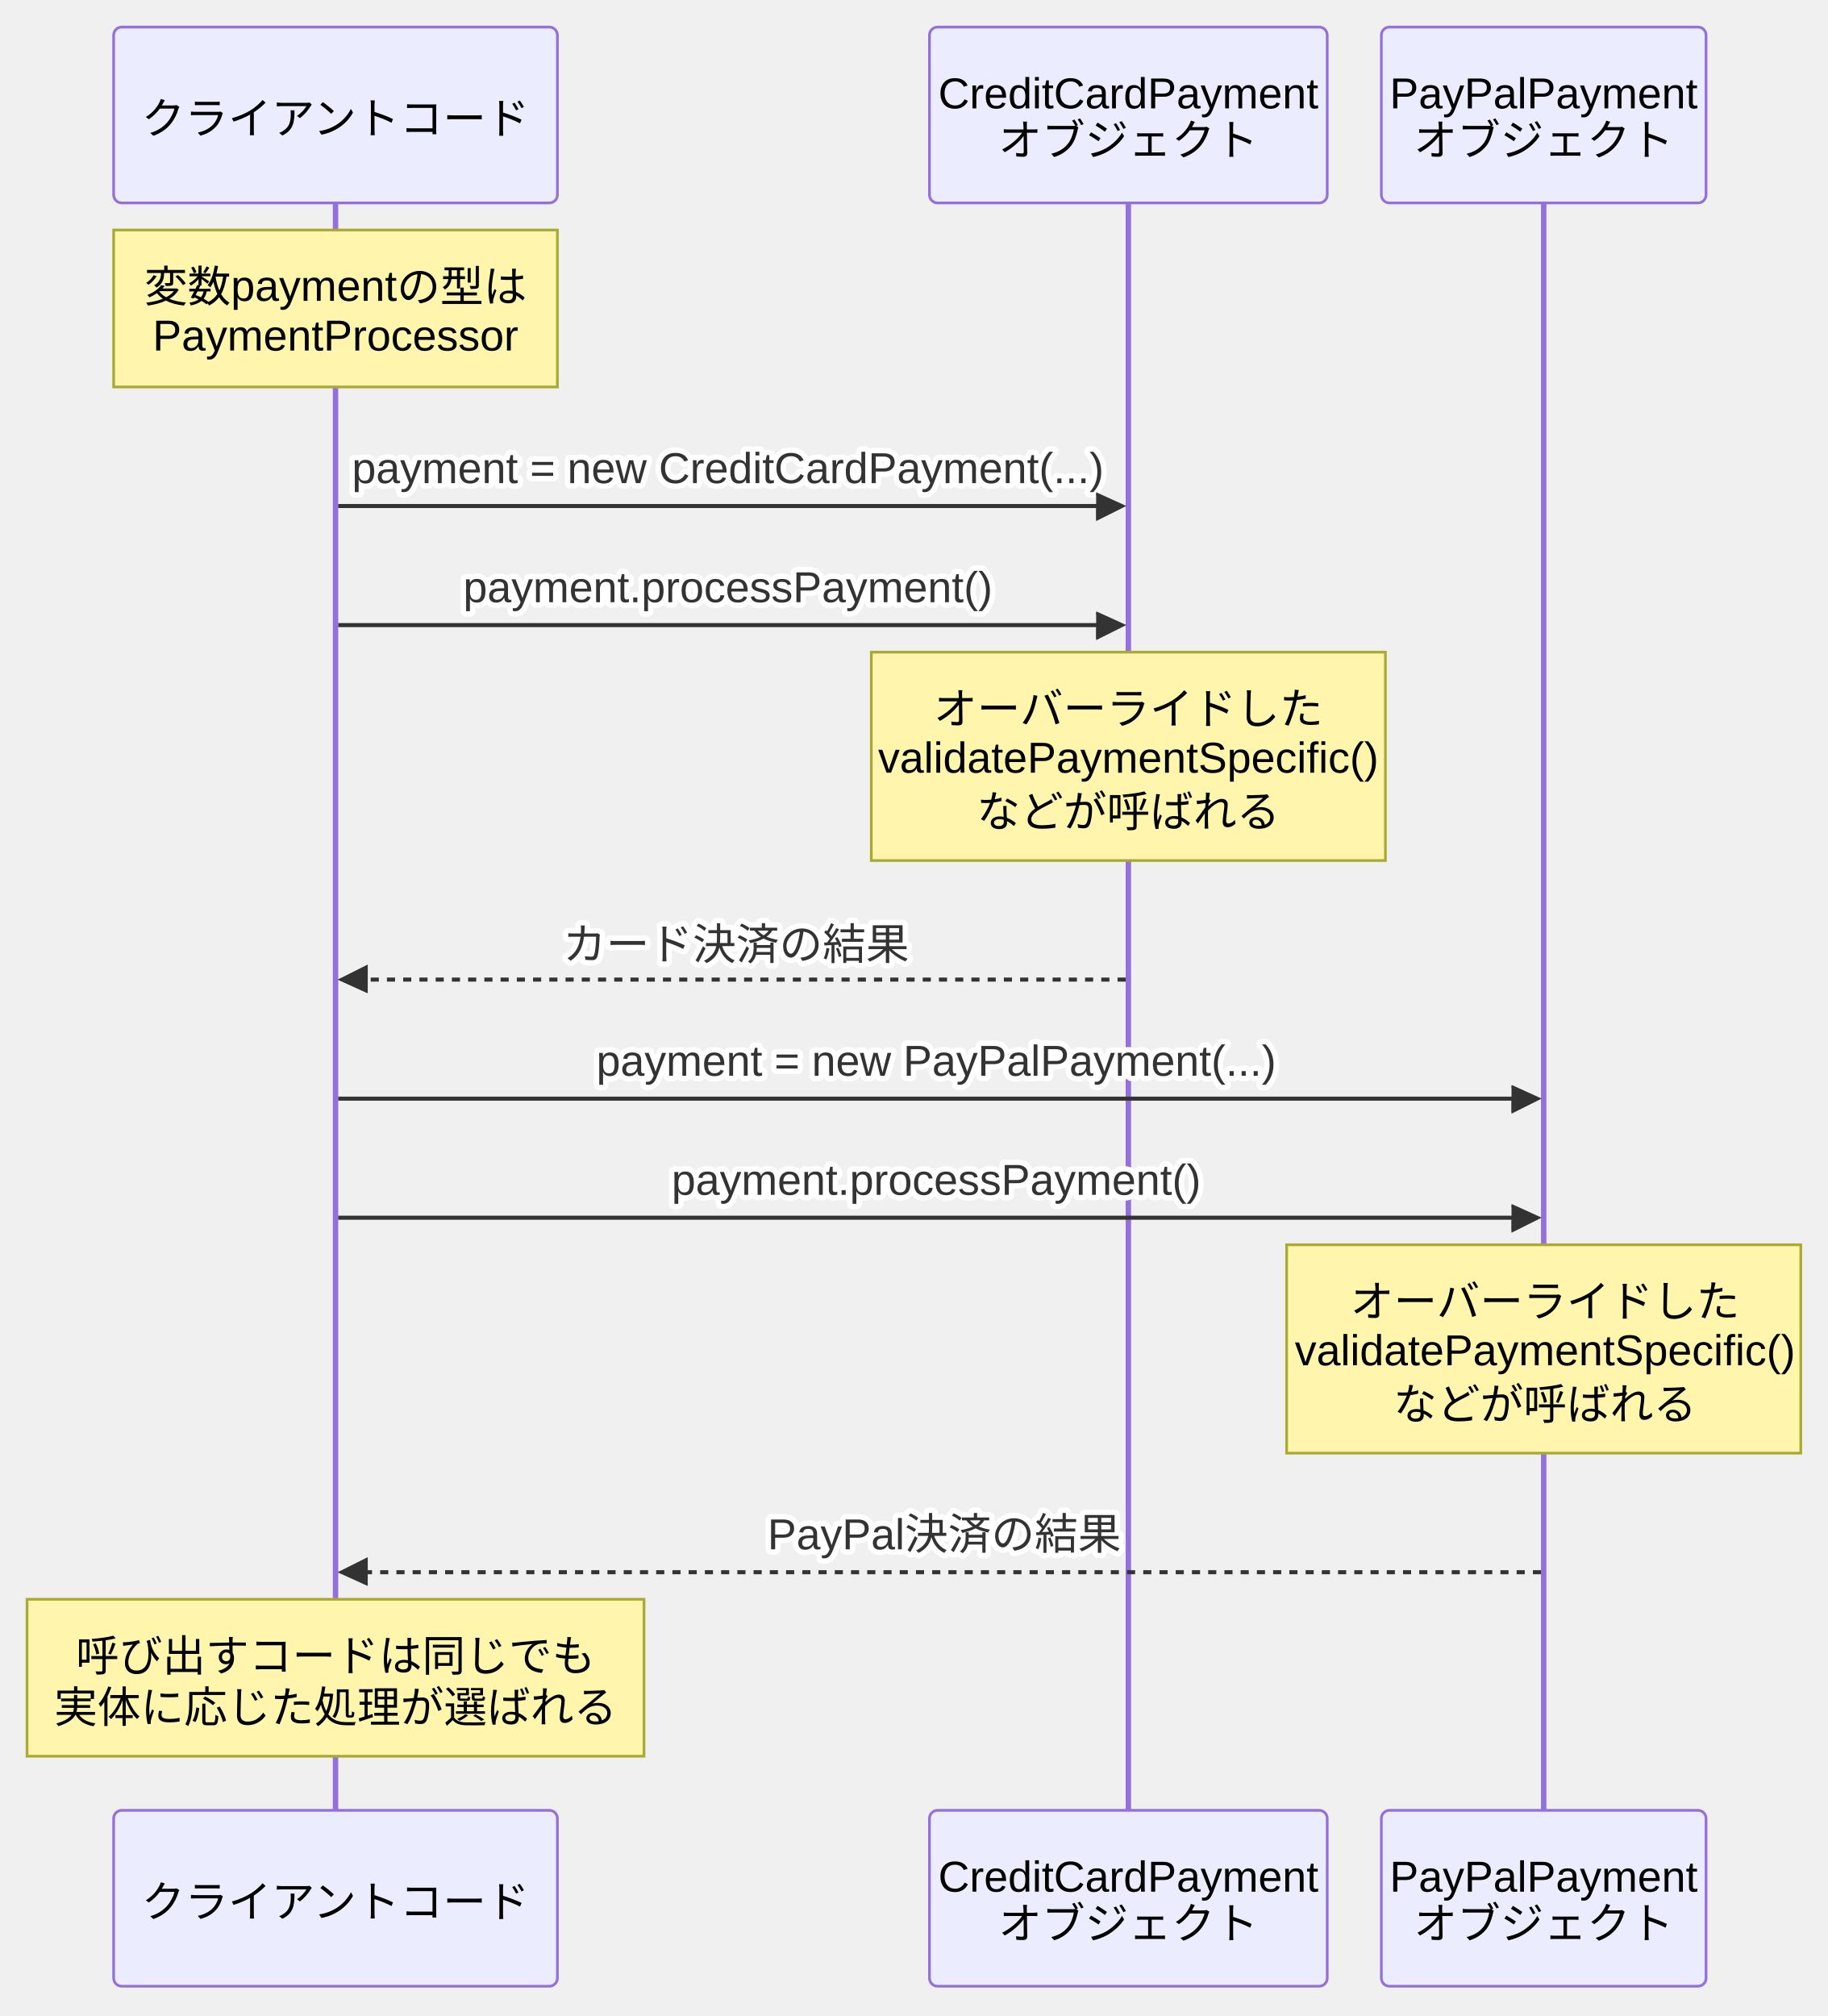
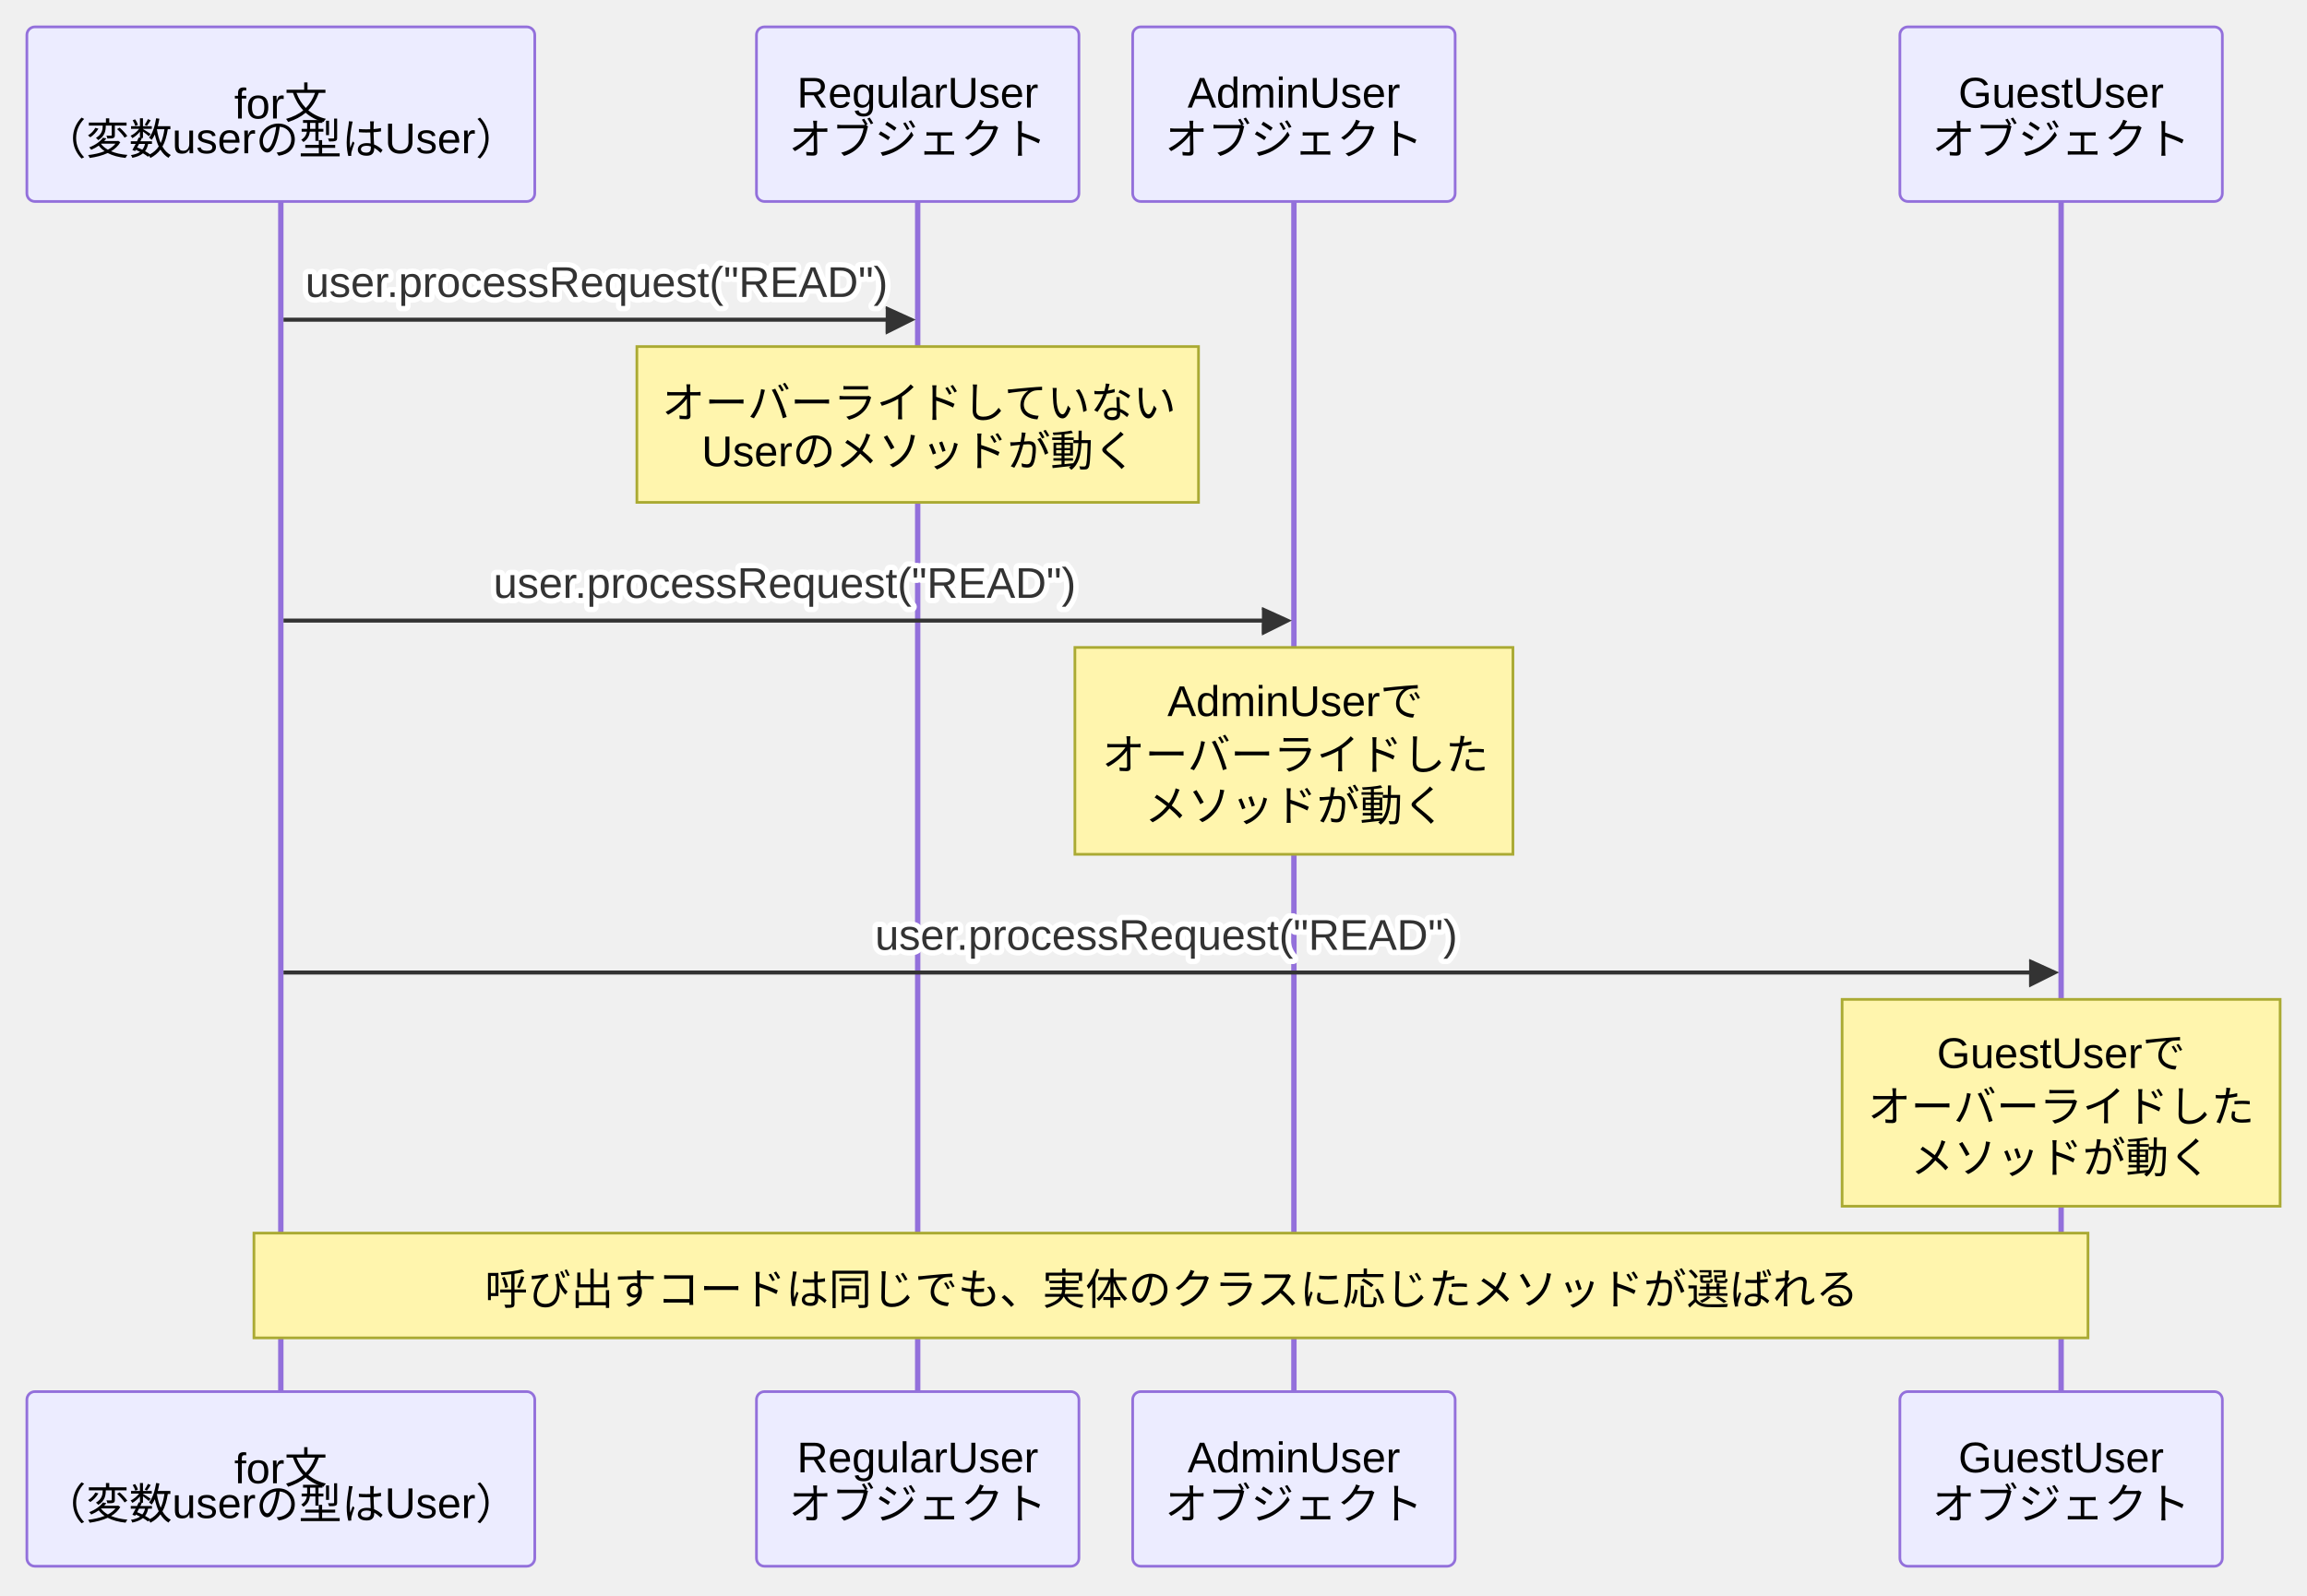
- <svg xmlns="http://www.w3.org/2000/svg" id="my-svg" width="675.5" height="745" viewBox="-42 -10 675.5 745" role="graphics-document document" aria-roledescription="sequence" style="background-color: white;">
+ <svg xmlns="http://www.w3.org/2000/svg" id="my-svg" width="858.5" height="594" viewBox="-10 -10 858.5 594" role="graphics-document document" aria-roledescription="sequence" style="background-color: white;">
  <g>
-     <rect x="468.5" y="659" fill="#eaeaea" stroke="#666" width="120" height="65" name="PY" rx="3" ry="3" class="actor actor-bottom" />
-     <text x="528.5" y="691.5" dominant-baseline="central" alignment-baseline="central" class="actor actor-box" style="text-anchor: middle; font-size: 16px; font-weight: 400;">
-       <tspan x="528.5" dy="-8">PayPalPayment</tspan>
+     <rect x="697" y="508" fill="#eaeaea" stroke="#666" width="120" height="65" name="G" rx="3" ry="3" class="actor actor-bottom" />
+     <text x="757" y="540.5" dominant-baseline="central" alignment-baseline="central" class="actor actor-box" style="text-anchor: middle; font-size: 16px; font-weight: 400;">
+       <tspan x="757" dy="-8">GuestUser</tspan>
    </text>
-     <text x="528.5" y="691.5" dominant-baseline="central" alignment-baseline="central" class="actor actor-box" style="text-anchor: middle; font-size: 16px; font-weight: 400;">
-       <tspan x="528.5" dy="8">オブジェクト</tspan>
+     <text x="757" y="540.5" dominant-baseline="central" alignment-baseline="central" class="actor actor-box" style="text-anchor: middle; font-size: 16px; font-weight: 400;">
+       <tspan x="757" dy="8">オブジェクト</tspan>
    </text>
  </g>
  <g>
-     <rect x="301.5" y="659" fill="#eaeaea" stroke="#666" width="147" height="65" name="CC" rx="3" ry="3" class="actor actor-bottom" />
-     <text x="375" y="691.5" dominant-baseline="central" alignment-baseline="central" class="actor actor-box" style="text-anchor: middle; font-size: 16px; font-weight: 400;">
-       <tspan x="375" dy="-8">CreditCardPayment</tspan>
+     <rect x="411.5" y="508" fill="#eaeaea" stroke="#666" width="120" height="65" name="A" rx="3" ry="3" class="actor actor-bottom" />
+     <text x="471.5" y="540.5" dominant-baseline="central" alignment-baseline="central" class="actor actor-box" style="text-anchor: middle; font-size: 16px; font-weight: 400;">
+       <tspan x="471.5" dy="-8">AdminUser</tspan>
    </text>
-     <text x="375" y="691.5" dominant-baseline="central" alignment-baseline="central" class="actor actor-box" style="text-anchor: middle; font-size: 16px; font-weight: 400;">
-       <tspan x="375" dy="8">オブジェクト</tspan>
+     <text x="471.5" y="540.5" dominant-baseline="central" alignment-baseline="central" class="actor actor-box" style="text-anchor: middle; font-size: 16px; font-weight: 400;">
+       <tspan x="471.5" dy="8">オブジェクト</tspan>
    </text>
  </g>
  <g>
-     <rect x="0" y="659" fill="#eaeaea" stroke="#666" width="164" height="65" name="Client" rx="3" ry="3" class="actor actor-bottom" />
-     <text x="82" y="691.5" dominant-baseline="central" alignment-baseline="central" class="actor actor-box" style="text-anchor: middle; font-size: 16px; font-weight: 400;">
-       <tspan x="82" dy="0">クライアントコード</tspan>
+     <rect x="271.5" y="508" fill="#eaeaea" stroke="#666" width="120" height="65" name="R" rx="3" ry="3" class="actor actor-bottom" />
+     <text x="331.5" y="540.5" dominant-baseline="central" alignment-baseline="central" class="actor actor-box" style="text-anchor: middle; font-size: 16px; font-weight: 400;">
+       <tspan x="331.5" dy="-8">RegularUser</tspan>
+     </text>
+     <text x="331.5" y="540.5" dominant-baseline="central" alignment-baseline="central" class="actor actor-box" style="text-anchor: middle; font-size: 16px; font-weight: 400;">
+       <tspan x="331.5" dy="8">オブジェクト</tspan>
    </text>
  </g>
  <g>
-     <line id="actor2" x1="528.5" y1="65" x2="528.5" y2="659" class="actor-line 200" stroke-width="0.5px" stroke="#999" name="PY" data-et="life-line" data-id="PY" />
-     <g id="root-2" data-et="participant" data-type="participant" data-id="PY">
-       <rect x="468.5" y="0" fill="#eaeaea" stroke="#666" width="120" height="65" name="PY" rx="3" ry="3" class="actor actor-top" />
-       <text x="528.5" y="32.5" dominant-baseline="central" alignment-baseline="central" class="actor actor-box" style="text-anchor: middle; font-size: 16px; font-weight: 400;">
-         <tspan x="528.5" dy="-8">PayPalPayment</tspan>
+     <rect x="0" y="508" fill="#eaeaea" stroke="#666" width="189" height="65" name="F" rx="3" ry="3" class="actor actor-bottom" />
+     <text x="94.5" y="540.5" dominant-baseline="central" alignment-baseline="central" class="actor actor-box" style="text-anchor: middle; font-size: 16px; font-weight: 400;">
+       <tspan x="94.5" dy="-8">for文</tspan>
+     </text>
+     <text x="94.5" y="540.5" dominant-baseline="central" alignment-baseline="central" class="actor actor-box" style="text-anchor: middle; font-size: 16px; font-weight: 400;">
+       <tspan x="94.5" dy="8">（変数userの型はUser）</tspan>
+     </text>
+   </g>
+   <g>
+     <line id="actor3" x1="757" y1="65" x2="757" y2="508" class="actor-line 200" stroke-width="0.5px" stroke="#999" name="G" data-et="life-line" data-id="G" />
+     <g id="root-3" data-et="participant" data-type="participant" data-id="G">
+       <rect x="697" y="0" fill="#eaeaea" stroke="#666" width="120" height="65" name="G" rx="3" ry="3" class="actor actor-top" />
+       <text x="757" y="32.5" dominant-baseline="central" alignment-baseline="central" class="actor actor-box" style="text-anchor: middle; font-size: 16px; font-weight: 400;">
+         <tspan x="757" dy="-8">GuestUser</tspan>
      </text>
-       <text x="528.5" y="32.5" dominant-baseline="central" alignment-baseline="central" class="actor actor-box" style="text-anchor: middle; font-size: 16px; font-weight: 400;">
-         <tspan x="528.5" dy="8">オブジェクト</tspan>
+       <text x="757" y="32.5" dominant-baseline="central" alignment-baseline="central" class="actor actor-box" style="text-anchor: middle; font-size: 16px; font-weight: 400;">
+         <tspan x="757" dy="8">オブジェクト</tspan>
      </text>
    </g>
  </g>
  <g>
-     <line id="actor1" x1="375" y1="65" x2="375" y2="659" class="actor-line 200" stroke-width="0.5px" stroke="#999" name="CC" data-et="life-line" data-id="CC" />
-     <g id="root-1" data-et="participant" data-type="participant" data-id="CC">
-       <rect x="301.5" y="0" fill="#eaeaea" stroke="#666" width="147" height="65" name="CC" rx="3" ry="3" class="actor actor-top" />
-       <text x="375" y="32.5" dominant-baseline="central" alignment-baseline="central" class="actor actor-box" style="text-anchor: middle; font-size: 16px; font-weight: 400;">
-         <tspan x="375" dy="-8">CreditCardPayment</tspan>
+     <line id="actor2" x1="471.5" y1="65" x2="471.5" y2="508" class="actor-line 200" stroke-width="0.5px" stroke="#999" name="A" data-et="life-line" data-id="A" />
+     <g id="root-2" data-et="participant" data-type="participant" data-id="A">
+       <rect x="411.5" y="0" fill="#eaeaea" stroke="#666" width="120" height="65" name="A" rx="3" ry="3" class="actor actor-top" />
+       <text x="471.5" y="32.5" dominant-baseline="central" alignment-baseline="central" class="actor actor-box" style="text-anchor: middle; font-size: 16px; font-weight: 400;">
+         <tspan x="471.5" dy="-8">AdminUser</tspan>
      </text>
-       <text x="375" y="32.5" dominant-baseline="central" alignment-baseline="central" class="actor actor-box" style="text-anchor: middle; font-size: 16px; font-weight: 400;">
-         <tspan x="375" dy="8">オブジェクト</tspan>
+       <text x="471.5" y="32.5" dominant-baseline="central" alignment-baseline="central" class="actor actor-box" style="text-anchor: middle; font-size: 16px; font-weight: 400;">
+         <tspan x="471.5" dy="8">オブジェクト</tspan>
      </text>
    </g>
  </g>
  <g>
-     <line id="actor0" x1="82" y1="65" x2="82" y2="659" class="actor-line 200" stroke-width="0.5px" stroke="#999" name="Client" data-et="life-line" data-id="Client" />
-     <g id="root-0" data-et="participant" data-type="participant" data-id="Client">
-       <rect x="0" y="0" fill="#eaeaea" stroke="#666" width="164" height="65" name="Client" rx="3" ry="3" class="actor actor-top" />
-       <text x="82" y="32.5" dominant-baseline="central" alignment-baseline="central" class="actor actor-box" style="text-anchor: middle; font-size: 16px; font-weight: 400;">
-         <tspan x="82" dy="0">クライアントコード</tspan>
+     <line id="actor1" x1="331.5" y1="65" x2="331.5" y2="508" class="actor-line 200" stroke-width="0.5px" stroke="#999" name="R" data-et="life-line" data-id="R" />
+     <g id="root-1" data-et="participant" data-type="participant" data-id="R">
+       <rect x="271.5" y="0" fill="#eaeaea" stroke="#666" width="120" height="65" name="R" rx="3" ry="3" class="actor actor-top" />
+       <text x="331.5" y="32.5" dominant-baseline="central" alignment-baseline="central" class="actor actor-box" style="text-anchor: middle; font-size: 16px; font-weight: 400;">
+         <tspan x="331.5" dy="-8">RegularUser</tspan>
+       </text>
+       <text x="331.5" y="32.5" dominant-baseline="central" alignment-baseline="central" class="actor actor-box" style="text-anchor: middle; font-size: 16px; font-weight: 400;">
+         <tspan x="331.5" dy="8">オブジェクト</tspan>
+       </text>
+     </g>
+   </g>
+   <g>
+     <line id="actor0" x1="94.5" y1="65" x2="94.5" y2="508" class="actor-line 200" stroke-width="0.5px" stroke="#999" name="F" data-et="life-line" data-id="F" />
+     <g id="root-0" data-et="participant" data-type="participant" data-id="F">
+       <rect x="0" y="0" fill="#eaeaea" stroke="#666" width="189" height="65" name="F" rx="3" ry="3" class="actor actor-top" />
+       <text x="94.5" y="32.5" dominant-baseline="central" alignment-baseline="central" class="actor actor-box" style="text-anchor: middle; font-size: 16px; font-weight: 400;">
+         <tspan x="94.5" dy="-8">for文</tspan>
+       </text>
+       <text x="94.5" y="32.5" dominant-baseline="central" alignment-baseline="central" class="actor actor-box" style="text-anchor: middle; font-size: 16px; font-weight: 400;">
+         <tspan x="94.5" dy="8">（変数userの型はUser）</tspan>
      </text>
    </g>
  </g>
  <style>#my-svg{font-family:"trebuchet ms",verdana,arial,sans-serif;font-size:16px;fill:#333;}@keyframes edge-animation-frame{from{stroke-dashoffset:0;}}@keyframes dash{to{stroke-dashoffset:0;}}#my-svg .edge-animation-slow{stroke-dasharray:9,5!important;stroke-dashoffset:900;animation:dash 50s linear infinite;stroke-linecap:round;}#my-svg .edge-animation-fast{stroke-dasharray:9,5!important;stroke-dashoffset:900;animation:dash 20s linear infinite;stroke-linecap:round;}#my-svg .error-icon{fill:#552222;}#my-svg .error-text{fill:#552222;stroke:#552222;}#my-svg .edge-thickness-normal{stroke-width:1px;}#my-svg .edge-thickness-thick{stroke-width:3.5px;}#my-svg .edge-pattern-solid{stroke-dasharray:0;}#my-svg .edge-thickness-invisible{stroke-width:0;fill:none;}#my-svg .edge-pattern-dashed{stroke-dasharray:3;}#my-svg .edge-pattern-dotted{stroke-dasharray:2;}#my-svg .marker{fill:#333333;stroke:#333333;}#my-svg .marker.cross{stroke:#333333;}#my-svg svg{font-family:"trebuchet ms",verdana,arial,sans-serif;font-size:16px;}#my-svg p{margin:0;}#my-svg .actor{stroke:#9370DB;fill:#ECECFF;stroke-width:1;}#my-svg rect.actor.outer-path[data-look="neo"]{filter:drop-shadow(1px 2px 2px rgba(185, 185, 185, 1));}#my-svg rect.note[data-look="neo"]{stroke:#aaaa33;fill:#fff5ad;filter:drop-shadow(1px 2px 2px rgba(185, 185, 185, 1));}#my-svg text.actor&gt;tspan{fill:black;stroke:none;}#my-svg .actor-line{stroke:#9370DB;}#my-svg .innerArc{stroke-width:1.5;stroke-dasharray:none;}#my-svg .messageLine0{stroke-width:1.5;stroke-dasharray:none;stroke:#333;}#my-svg .messageLine1{stroke-width:1.5;stroke-dasharray:2,2;stroke:#333;}#my-svg [id$="-arrowhead"] path{fill:#333;stroke:#333;}#my-svg .sequenceNumber{fill:white;}#my-svg [id$="-sequencenumber"]{fill:#333;}#my-svg [id$="-crosshead"] path{fill:#333;stroke:#333;}#my-svg .messageText{fill:#333;stroke:none;}#my-svg .labelBox{stroke:#9370DB;fill:#ECECFF;filter:none;}#my-svg .labelText,#my-svg .labelText&gt;tspan{fill:black;stroke:none;}#my-svg .loopText,#my-svg .loopText&gt;tspan{fill:black;stroke:none;}#my-svg .sectionTitle,#my-svg .sectionTitle&gt;tspan{fill:black;stroke:none;}#my-svg .loopLine{stroke-width:2px;stroke-dasharray:2,2;stroke:#9370DB;fill:#9370DB;}#my-svg .note{stroke:#aaaa33;fill:#fff5ad;}#my-svg .noteText,#my-svg .noteText&gt;tspan{fill:black;stroke:none;font-weight:normal;}#my-svg .activation0{fill:#f4f4f4;stroke:#666;}#my-svg .activation1{fill:#f4f4f4;stroke:#666;}#my-svg .activation2{fill:#f4f4f4;stroke:#666;}#my-svg .actorPopupMenu{position:absolute;}#my-svg .actorPopupMenuPanel{position:absolute;fill:#ECECFF;box-shadow:0px 8px 16px 0px rgba(0,0,0,0.2);filter:drop-shadow(3px 5px 2px rgb(0 0 0 / 0.4));}#my-svg .actor-man circle,#my-svg line{fill:#ECECFF;stroke-width:2px;}#my-svg g rect.rect{filter:drop-shadow(1px 2px 2px rgba(185, 185, 185, 1));stroke:#9370DB;}#my-svg .node .neo-node{stroke:#9370DB;}#my-svg [data-look="neo"].node rect,#my-svg [data-look="neo"].cluster rect,#my-svg [data-look="neo"].node polygon{stroke:#9370DB;filter:drop-shadow(1px 2px 2px rgba(185, 185, 185, 1));}#my-svg [data-look="neo"].swimlane.cluster rect{filter:none;}#my-svg [data-look="neo"].node path{stroke:#9370DB;stroke-width:1px;}#my-svg [data-look="neo"].node .outer-path{filter:drop-shadow(1px 2px 2px rgba(185, 185, 185, 1));}#my-svg [data-look="neo"].node .neo-line path{stroke:#9370DB;filter:none;}#my-svg [data-look="neo"].node circle{stroke:#9370DB;filter:drop-shadow(1px 2px 2px rgba(185, 185, 185, 1));}#my-svg [data-look="neo"].node circle .state-start{fill:#000000;}#my-svg [data-look="neo"].icon-shape .icon{fill:#9370DB;filter:drop-shadow(1px 2px 2px rgba(185, 185, 185, 1));}#my-svg [data-look="neo"].icon-shape .icon-neo path{stroke:#9370DB;filter:drop-shadow(1px 2px 2px rgba(185, 185, 185, 1));}#my-svg .messageText,#my-svg .loopText,#my-svg .labelText,#my-svg .edgeLabel text,#my-svg .relationshipLabel,#my-svg .tick text{paint-order:stroke;stroke:rgb(255, 255, 255);stroke-width:4px;stroke-linejoin:round;}#my-svg :root{--mermaid-font-family:"trebuchet ms",verdana,arial,sans-serif;}</style>
  <g />
  <defs>
    <symbol id="my-svg-computer" width="24" height="24">
      <path transform="scale(.5)" d="M2 2v13h20v-13h-20zm18 11h-16v-9h16v9zm-10.228 6l.466-1h3.524l.467 1h-4.457zm14.228 3h-24l2-6h2.104l-1.33 4h18.45l-1.297-4h2.073l2 6zm-5-10h-14v-7h14v7z" />
    </symbol>
  </defs>
  <defs>
    <symbol id="my-svg-database" fill-rule="evenodd" clip-rule="evenodd">
      <path transform="scale(.5)" d="M12.258.001l.256.004.255.005.253.008.251.01.249.012.247.015.246.016.242.019.241.02.239.023.236.024.233.027.231.028.229.031.225.032.223.034.22.036.217.038.214.04.211.041.208.043.205.045.201.046.198.048.194.05.191.051.187.053.183.054.18.056.175.057.172.059.168.06.163.061.16.063.155.064.15.066.074.033.073.033.071.034.07.034.069.035.068.035.067.035.066.035.064.036.064.036.062.036.06.036.06.037.058.037.058.037.055.038.055.038.053.038.052.038.051.039.05.039.048.039.047.039.045.04.044.04.043.04.041.04.04.041.039.041.037.041.036.041.034.041.033.042.032.042.03.042.029.042.027.042.026.043.024.043.023.043.021.043.02.043.018.044.017.043.015.044.013.044.012.044.011.045.009.044.007.045.006.045.004.045.002.045.001.045v17l-.001.045-.002.045-.004.045-.006.045-.007.045-.009.044-.011.045-.012.044-.013.044-.015.044-.017.043-.018.044-.02.043-.021.043-.023.043-.024.043-.026.043-.027.042-.029.042-.03.042-.032.042-.033.042-.034.041-.036.041-.037.041-.039.041-.04.041-.041.04-.043.04-.044.04-.045.04-.047.039-.048.039-.05.039-.051.039-.052.038-.053.038-.055.038-.055.038-.058.037-.058.037-.06.037-.06.036-.062.036-.064.036-.064.036-.066.035-.067.035-.068.035-.069.035-.07.034-.071.034-.073.033-.074.033-.15.066-.155.064-.16.063-.163.061-.168.06-.172.059-.175.057-.18.056-.183.054-.187.053-.191.051-.194.05-.198.048-.201.046-.205.045-.208.043-.211.041-.214.04-.217.038-.22.036-.223.034-.225.032-.229.031-.231.028-.233.027-.236.024-.239.023-.241.02-.242.019-.246.016-.247.015-.249.012-.251.01-.253.008-.255.005-.256.004-.258.001-.258-.001-.256-.004-.255-.005-.253-.008-.251-.01-.249-.012-.247-.015-.245-.016-.243-.019-.241-.02-.238-.023-.236-.024-.234-.027-.231-.028-.228-.031-.226-.032-.223-.034-.22-.036-.217-.038-.214-.04-.211-.041-.208-.043-.204-.045-.201-.046-.198-.048-.195-.05-.19-.051-.187-.053-.184-.054-.179-.056-.176-.057-.172-.059-.167-.06-.164-.061-.159-.063-.155-.064-.151-.066-.074-.033-.072-.033-.072-.034-.07-.034-.069-.035-.068-.035-.067-.035-.066-.035-.064-.036-.063-.036-.062-.036-.061-.036-.06-.037-.058-.037-.057-.037-.056-.038-.055-.038-.053-.038-.052-.038-.051-.039-.049-.039-.049-.039-.046-.039-.046-.04-.044-.04-.043-.04-.041-.04-.04-.041-.039-.041-.037-.041-.036-.041-.034-.041-.033-.042-.032-.042-.03-.042-.029-.042-.027-.042-.026-.043-.024-.043-.023-.043-.021-.043-.02-.043-.018-.044-.017-.043-.015-.044-.013-.044-.012-.044-.011-.045-.009-.044-.007-.045-.006-.045-.004-.045-.002-.045-.001-.045v-17l.001-.045.002-.045.004-.045.006-.045.007-.045.009-.044.011-.045.012-.044.013-.044.015-.044.017-.043.018-.044.02-.043.021-.043.023-.043.024-.043.026-.043.027-.042.029-.042.03-.042.032-.042.033-.042.034-.041.036-.041.037-.041.039-.041.04-.041.041-.04.043-.04.044-.04.046-.04.046-.039.049-.039.049-.039.051-.039.052-.038.053-.038.055-.038.056-.038.057-.037.058-.037.06-.037.061-.036.062-.036.063-.036.064-.036.066-.035.067-.035.068-.035.069-.035.07-.034.072-.034.072-.033.074-.033.151-.066.155-.064.159-.063.164-.061.167-.06.172-.059.176-.057.179-.056.184-.054.187-.053.19-.051.195-.05.198-.048.201-.046.204-.045.208-.043.211-.041.214-.04.217-.038.22-.036.223-.034.226-.032.228-.031.231-.028.234-.027.236-.024.238-.023.241-.02.243-.019.245-.016.247-.015.249-.012.251-.01.253-.008.255-.005.256-.004.258-.001.258.001zm-9.258 20.499v.01l.001.021.003.021.004.022.005.021.006.022.007.022.009.023.01.022.011.023.012.023.013.023.015.023.016.024.017.023.018.024.019.024.021.024.022.025.023.024.024.025.052.049.056.05.061.051.066.051.07.051.075.051.079.052.084.052.088.052.092.052.097.052.102.051.105.052.11.052.114.051.119.051.123.051.127.05.131.05.135.05.139.048.144.049.147.047.152.047.155.047.16.045.163.045.167.043.171.043.176.041.178.041.183.039.187.039.19.037.194.035.197.035.202.033.204.031.209.03.212.029.216.027.219.025.222.024.226.021.23.02.233.018.236.016.24.015.243.012.246.01.249.008.253.005.256.004.259.001.26-.001.257-.004.254-.005.25-.008.247-.011.244-.012.241-.014.237-.016.233-.018.231-.021.226-.021.224-.024.22-.026.216-.027.212-.028.21-.031.205-.031.202-.034.198-.034.194-.036.191-.037.187-.039.183-.04.179-.04.175-.042.172-.043.168-.044.163-.045.16-.046.155-.046.152-.047.148-.048.143-.049.139-.049.136-.05.131-.05.126-.05.123-.051.118-.052.114-.051.11-.052.106-.052.101-.052.096-.052.092-.052.088-.053.083-.051.079-.052.074-.052.07-.051.065-.051.06-.051.056-.05.051-.05.023-.024.023-.025.021-.024.02-.024.019-.024.018-.024.017-.024.015-.023.014-.024.013-.023.012-.023.01-.023.01-.022.008-.022.006-.022.006-.022.004-.022.004-.021.001-.021.001-.021v-4.127l-.077.055-.08.053-.083.054-.085.053-.087.052-.09.052-.093.051-.095.05-.097.05-.1.049-.102.049-.105.048-.106.047-.109.047-.111.046-.114.045-.115.045-.118.044-.12.043-.122.042-.124.042-.126.041-.128.04-.13.04-.132.038-.134.038-.135.037-.138.037-.139.035-.142.035-.143.034-.144.033-.147.032-.148.031-.15.03-.151.03-.153.029-.154.027-.156.027-.158.026-.159.025-.161.024-.162.023-.163.022-.165.021-.166.02-.167.019-.169.018-.169.017-.171.016-.173.015-.173.014-.175.013-.175.012-.177.011-.178.01-.179.008-.179.008-.181.006-.182.005-.182.004-.184.003-.184.002h-.37l-.184-.002-.184-.003-.182-.004-.182-.005-.181-.006-.179-.008-.179-.008-.178-.01-.176-.011-.176-.012-.175-.013-.173-.014-.172-.015-.171-.016-.17-.017-.169-.018-.167-.019-.166-.02-.165-.021-.163-.022-.162-.023-.161-.024-.159-.025-.157-.026-.156-.027-.155-.027-.153-.029-.151-.03-.15-.03-.148-.031-.146-.032-.145-.033-.143-.034-.141-.035-.14-.035-.137-.037-.136-.037-.134-.038-.132-.038-.13-.04-.128-.04-.126-.041-.124-.042-.122-.042-.12-.044-.117-.043-.116-.045-.113-.045-.112-.046-.109-.047-.106-.047-.105-.048-.102-.049-.1-.049-.097-.05-.095-.05-.093-.052-.09-.051-.087-.052-.085-.053-.083-.054-.08-.054-.077-.054v4.127zm0-5.654v.011l.001.021.003.021.004.021.005.022.006.022.007.022.009.022.01.022.011.023.012.023.013.023.015.024.016.023.017.024.018.024.019.024.021.024.022.024.023.025.024.024.052.05.056.05.061.05.066.051.07.051.075.052.079.051.084.052.088.052.092.052.097.052.102.052.105.052.11.051.114.051.119.052.123.05.127.051.131.05.135.049.139.049.144.048.147.048.152.047.155.046.16.045.163.045.167.044.171.042.176.042.178.04.183.04.187.038.19.037.194.036.197.034.202.033.204.032.209.03.212.028.216.027.219.025.222.024.226.022.23.02.233.018.236.016.24.014.243.012.246.01.249.008.253.006.256.003.259.001.26-.001.257-.003.254-.006.25-.008.247-.01.244-.012.241-.015.237-.016.233-.018.231-.02.226-.022.224-.024.22-.025.216-.027.212-.029.21-.03.205-.032.202-.033.198-.035.194-.036.191-.037.187-.039.183-.039.179-.041.175-.042.172-.043.168-.044.163-.045.16-.045.155-.047.152-.047.148-.048.143-.048.139-.05.136-.049.131-.05.126-.051.123-.051.118-.051.114-.052.11-.052.106-.052.101-.052.096-.052.092-.052.088-.052.083-.052.079-.052.074-.051.07-.052.065-.051.06-.05.056-.051.051-.049.023-.025.023-.024.021-.025.02-.024.019-.024.018-.024.017-.024.015-.023.014-.023.013-.024.012-.022.01-.023.01-.023.008-.022.006-.022.006-.022.004-.021.004-.022.001-.021.001-.021v-4.139l-.077.054-.08.054-.083.054-.085.052-.087.053-.09.051-.093.051-.095.051-.097.05-.1.049-.102.049-.105.048-.106.047-.109.047-.111.046-.114.045-.115.044-.118.044-.12.044-.122.042-.124.042-.126.041-.128.04-.13.039-.132.039-.134.038-.135.037-.138.036-.139.036-.142.035-.143.033-.144.033-.147.033-.148.031-.15.03-.151.03-.153.028-.154.028-.156.027-.158.026-.159.025-.161.024-.162.023-.163.022-.165.021-.166.02-.167.019-.169.018-.169.017-.171.016-.173.015-.173.014-.175.013-.175.012-.177.011-.178.009-.179.009-.179.007-.181.007-.182.005-.182.004-.184.003-.184.002h-.37l-.184-.002-.184-.003-.182-.004-.182-.005-.181-.007-.179-.007-.179-.009-.178-.009-.176-.011-.176-.012-.175-.013-.173-.014-.172-.015-.171-.016-.17-.017-.169-.018-.167-.019-.166-.02-.165-.021-.163-.022-.162-.023-.161-.024-.159-.025-.157-.026-.156-.027-.155-.028-.153-.028-.151-.03-.15-.03-.148-.031-.146-.033-.145-.033-.143-.033-.141-.035-.14-.036-.137-.036-.136-.037-.134-.038-.132-.039-.13-.039-.128-.04-.126-.041-.124-.042-.122-.043-.12-.043-.117-.044-.116-.044-.113-.046-.112-.046-.109-.046-.106-.047-.105-.048-.102-.049-.1-.049-.097-.05-.095-.051-.093-.051-.09-.051-.087-.053-.085-.052-.083-.054-.08-.054-.077-.054v4.139zm0-5.666v.011l.001.02.003.022.004.021.005.022.006.021.007.022.009.023.01.022.011.023.012.023.013.023.015.023.016.024.017.024.018.023.019.024.021.025.022.024.023.024.024.025.052.05.056.05.061.05.066.051.07.051.075.052.079.051.084.052.088.052.092.052.097.052.102.052.105.051.11.052.114.051.119.051.123.051.127.05.131.05.135.05.139.049.144.048.147.048.152.047.155.046.16.045.163.045.167.043.171.043.176.042.178.04.183.04.187.038.19.037.194.036.197.034.202.033.204.032.209.03.212.028.216.027.219.025.222.024.226.021.23.02.233.018.236.017.24.014.243.012.246.01.249.008.253.006.256.003.259.001.26-.001.257-.003.254-.006.25-.008.247-.01.244-.013.241-.014.237-.016.233-.018.231-.02.226-.022.224-.024.22-.025.216-.027.212-.029.21-.03.205-.032.202-.033.198-.035.194-.036.191-.037.187-.039.183-.039.179-.041.175-.042.172-.043.168-.044.163-.045.16-.045.155-.047.152-.047.148-.048.143-.049.139-.049.136-.049.131-.051.126-.05.123-.051.118-.052.114-.051.11-.052.106-.052.101-.052.096-.052.092-.052.088-.052.083-.052.079-.052.074-.052.07-.051.065-.051.06-.051.056-.05.051-.049.023-.025.023-.025.021-.024.02-.024.019-.024.018-.024.017-.024.015-.023.014-.024.013-.023.012-.023.01-.022.01-.023.008-.022.006-.022.006-.022.004-.022.004-.021.001-.021.001-.021v-4.153l-.077.054-.08.054-.083.053-.085.053-.087.053-.09.051-.093.051-.095.051-.097.05-.1.049-.102.048-.105.048-.106.048-.109.046-.111.046-.114.046-.115.044-.118.044-.12.043-.122.043-.124.042-.126.041-.128.04-.13.039-.132.039-.134.038-.135.037-.138.036-.139.036-.142.034-.143.034-.144.033-.147.032-.148.032-.15.03-.151.03-.153.028-.154.028-.156.027-.158.026-.159.024-.161.024-.162.023-.163.023-.165.021-.166.02-.167.019-.169.018-.169.017-.171.016-.173.015-.173.014-.175.013-.175.012-.177.01-.178.01-.179.009-.179.007-.181.006-.182.006-.182.004-.184.003-.184.001-.185.001-.185-.001-.184-.001-.184-.003-.182-.004-.182-.006-.181-.006-.179-.007-.179-.009-.178-.01-.176-.01-.176-.012-.175-.013-.173-.014-.172-.015-.171-.016-.17-.017-.169-.018-.167-.019-.166-.02-.165-.021-.163-.023-.162-.023-.161-.024-.159-.024-.157-.026-.156-.027-.155-.028-.153-.028-.151-.03-.15-.03-.148-.032-.146-.032-.145-.033-.143-.034-.141-.034-.14-.036-.137-.036-.136-.037-.134-.038-.132-.039-.13-.039-.128-.041-.126-.041-.124-.041-.122-.043-.12-.043-.117-.044-.116-.044-.113-.046-.112-.046-.109-.046-.106-.048-.105-.048-.102-.048-.1-.05-.097-.049-.095-.051-.093-.051-.09-.052-.087-.052-.085-.053-.083-.053-.08-.054-.077-.054v4.153zm8.74-8.179l-.257.004-.254.005-.25.008-.247.011-.244.012-.241.014-.237.016-.233.018-.231.021-.226.022-.224.023-.22.026-.216.027-.212.028-.21.031-.205.032-.202.033-.198.034-.194.036-.191.038-.187.038-.183.04-.179.041-.175.042-.172.043-.168.043-.163.045-.16.046-.155.046-.152.048-.148.048-.143.048-.139.049-.136.05-.131.05-.126.051-.123.051-.118.051-.114.052-.11.052-.106.052-.101.052-.096.052-.092.052-.088.052-.083.052-.079.052-.074.051-.07.052-.065.051-.06.05-.056.05-.051.05-.023.025-.023.024-.021.024-.02.025-.019.024-.018.024-.017.023-.015.024-.014.023-.013.023-.012.023-.01.023-.01.022-.008.022-.006.023-.006.021-.004.022-.004.021-.001.021-.001.021.001.021.001.021.004.021.004.022.006.021.006.023.008.022.01.022.01.023.012.023.013.023.014.023.015.024.017.023.018.024.019.024.02.025.021.024.023.024.023.025.051.05.056.05.06.05.065.051.07.052.074.051.079.052.083.052.088.052.092.052.096.052.101.052.106.052.11.052.114.052.118.051.123.051.126.051.131.05.136.05.139.049.143.048.148.048.152.048.155.046.16.046.163.045.168.043.172.043.175.042.179.041.183.04.187.038.191.038.194.036.198.034.202.033.205.032.21.031.212.028.216.027.22.026.224.023.226.022.231.021.233.018.237.016.241.014.244.012.247.011.25.008.254.005.257.004.26.001.26-.001.257-.004.254-.005.25-.008.247-.011.244-.012.241-.014.237-.016.233-.018.231-.021.226-.022.224-.023.22-.026.216-.027.212-.028.21-.031.205-.032.202-.033.198-.034.194-.036.191-.038.187-.038.183-.04.179-.041.175-.042.172-.043.168-.043.163-.045.16-.046.155-.046.152-.048.148-.048.143-.048.139-.049.136-.05.131-.05.126-.051.123-.051.118-.051.114-.052.11-.052.106-.052.101-.052.096-.052.092-.052.088-.052.083-.052.079-.052.074-.051.07-.052.065-.051.06-.05.056-.05.051-.05.023-.025.023-.024.021-.024.02-.025.019-.024.018-.024.017-.023.015-.024.014-.023.013-.023.012-.023.01-.023.01-.022.008-.022.006-.023.006-.021.004-.022.004-.021.001-.021.001-.021-.001-.021-.001-.021-.004-.021-.004-.022-.006-.021-.006-.023-.008-.022-.01-.022-.01-.023-.012-.023-.013-.023-.014-.023-.015-.024-.017-.023-.018-.024-.019-.024-.02-.025-.021-.024-.023-.024-.023-.025-.051-.05-.056-.05-.06-.05-.065-.051-.07-.052-.074-.051-.079-.052-.083-.052-.088-.052-.092-.052-.096-.052-.101-.052-.106-.052-.11-.052-.114-.052-.118-.051-.123-.051-.126-.051-.131-.05-.136-.05-.139-.049-.143-.048-.148-.048-.152-.048-.155-.046-.16-.046-.163-.045-.168-.043-.172-.043-.175-.042-.179-.041-.183-.04-.187-.038-.191-.038-.194-.036-.198-.034-.202-.033-.205-.032-.21-.031-.212-.028-.216-.027-.22-.026-.224-.023-.226-.022-.231-.021-.233-.018-.237-.016-.241-.014-.244-.012-.247-.011-.25-.008-.254-.005-.257-.004-.26-.001-.26.001z" />
    </symbol>
  </defs>
  <defs>
    <symbol id="my-svg-clock" width="24" height="24">
      <path transform="scale(.5)" d="M12 2c5.514 0 10 4.486 10 10s-4.486 10-10 10-10-4.486-10-10 4.486-10 10-10zm0-2c-6.627 0-12 5.373-12 12s5.373 12 12 12 12-5.373 12-12-5.373-12-12-12zm5.848 12.459c.202.038.202.333.001.372-1.907.361-6.045 1.111-6.547 1.111-.719 0-1.301-.582-1.301-1.301 0-.512.77-5.447 1.125-7.445.034-.192.312-.181.343.014l.985 6.238 5.394 1.011z" />
    </symbol>
  </defs>
  <defs>
    <marker id="my-svg-arrowhead" refX="7.9" refY="5" markerUnits="userSpaceOnUse" markerWidth="12" markerHeight="12" orient="auto-start-reverse">
      <path d="M -1 0 L 10 5 L 0 10 z" />
    </marker>
  </defs>
  <defs>
    <marker id="my-svg-crosshead" markerWidth="15" markerHeight="8" orient="auto" refX="4" refY="4.5">
      <path fill="none" stroke="#000000" stroke-width="1pt" d="M 1,2 L 6,7 M 6,2 L 1,7" style="stroke-dasharray: 0, 0;" />
    </marker>
  </defs>
  <defs>
    <marker id="my-svg-filled-head" refX="15.5" refY="7" markerWidth="20" markerHeight="28" orient="auto">
      <path d="M 18,7 L9,13 L14,7 L9,1 Z" />
    </marker>
  </defs>
  <defs>
    <marker id="my-svg-sequencenumber" refX="15" refY="15" markerWidth="60" markerHeight="40" orient="auto">
      <circle cx="15" cy="15" r="6" />
    </marker>
  </defs>
  <defs>
    <marker id="my-svg-solidTopArrowHead" refX="7.9" refY="7.25" markerUnits="userSpaceOnUse" markerWidth="12" markerHeight="12" orient="auto-start-reverse">
      <path d="M 0 0 L 10 8 L 0 8 z" />
    </marker>
  </defs>
  <defs>
    <marker id="my-svg-solidBottomArrowHead" refX="7.9" refY="0.75" markerUnits="userSpaceOnUse" markerWidth="12" markerHeight="12" orient="auto-start-reverse">
      <path d="M 0 0 L 10 0 L 0 8 z" />
    </marker>
  </defs>
  <defs>
    <marker id="my-svg-stickTopArrowHead" refX="7.5" refY="7" markerUnits="userSpaceOnUse" markerWidth="12" markerHeight="12" orient="auto-start-reverse">
      <path d="M 0 0 L 7 7" stroke="black" stroke-width="1.5" fill="none" />
    </marker>
  </defs>
  <defs>
    <marker id="my-svg-stickBottomArrowHead" refX="7.5" refY="0" markerUnits="userSpaceOnUse" markerWidth="12" markerHeight="12" orient="auto-start-reverse">
      <path d="M 0 7 L 7 0" stroke="black" stroke-width="1.5" fill="none" />
    </marker>
  </defs>
-   <g data-et="note" data-id="i0">
-     <rect x="0" y="75" fill="#EDF2AE" stroke="#666" width="164" height="58" class="note" />
-     <text x="82" y="80" text-anchor="middle" dominant-baseline="middle" alignment-baseline="middle" class="noteText" dy="1em" style="font-size: 16px; font-weight: 400;">
-       <tspan x="82">変数paymentの型は</tspan>
+   <g data-et="note" data-id="i1">
+     <rect x="227" y="119" fill="#EDF2AE" stroke="#666" width="209" height="58" class="note" />
+     <text x="332" y="124" text-anchor="middle" dominant-baseline="middle" alignment-baseline="middle" class="noteText" dy="1em" style="font-size: 16px; font-weight: 400;">
+       <tspan x="332">オーバーライドしていない</tspan>
    </text>
-     <text x="82" y="99" text-anchor="middle" dominant-baseline="middle" alignment-baseline="middle" class="noteText" dy="1em" style="font-size: 16px; font-weight: 400;">
-       <tspan x="82">PaymentProcessor</tspan>
+     <text x="332" y="143" text-anchor="middle" dominant-baseline="middle" alignment-baseline="middle" class="noteText" dy="1em" style="font-size: 16px; font-weight: 400;">
+       <tspan x="332">Userのメソッドが動く</tspan>
    </text>
  </g>
  <g data-et="note" data-id="i3">
-     <rect x="280" y="231" fill="#EDF2AE" stroke="#666" width="190" height="77" class="note" />
-     <text x="375" y="236" text-anchor="middle" dominant-baseline="middle" alignment-baseline="middle" class="noteText" dy="1em" style="font-size: 16px; font-weight: 400;">
-       <tspan x="375">オーバーライドした</tspan>
+     <rect x="390" y="231" fill="#EDF2AE" stroke="#666" width="163" height="77" class="note" />
+     <text x="472" y="236" text-anchor="middle" dominant-baseline="middle" alignment-baseline="middle" class="noteText" dy="1em" style="font-size: 16px; font-weight: 400;">
+       <tspan x="472">AdminUserで</tspan>
    </text>
-     <text x="375" y="255" text-anchor="middle" dominant-baseline="middle" alignment-baseline="middle" class="noteText" dy="1em" style="font-size: 16px; font-weight: 400;">
-       <tspan x="375">validatePaymentSpecific()</tspan>
+     <text x="472" y="255" text-anchor="middle" dominant-baseline="middle" alignment-baseline="middle" class="noteText" dy="1em" style="font-size: 16px; font-weight: 400;">
+       <tspan x="472">オーバーライドした</tspan>
    </text>
-     <text x="375" y="274" text-anchor="middle" dominant-baseline="middle" alignment-baseline="middle" class="noteText" dy="1em" style="font-size: 16px; font-weight: 400;">
-       <tspan x="375">などが呼ばれる</tspan>
+     <text x="472" y="274" text-anchor="middle" dominant-baseline="middle" alignment-baseline="middle" class="noteText" dy="1em" style="font-size: 16px; font-weight: 400;">
+       <tspan x="472">メソッドが動く</tspan>
    </text>
  </g>
-   <g data-et="note" data-id="i7">
-     <rect x="433.5" y="450" fill="#EDF2AE" stroke="#666" width="190" height="77" class="note" />
-     <text x="529" y="455" text-anchor="middle" dominant-baseline="middle" alignment-baseline="middle" class="noteText" dy="1em" style="font-size: 16px; font-weight: 400;">
-       <tspan x="529">オーバーライドした</tspan>
+   <g data-et="note" data-id="i5">
+     <rect x="675.5" y="362" fill="#EDF2AE" stroke="#666" width="163" height="77" class="note" />
+     <text x="757" y="367" text-anchor="middle" dominant-baseline="middle" alignment-baseline="middle" class="noteText" dy="1em" style="font-size: 16px; font-weight: 400;">
+       <tspan x="757">GuestUserで</tspan>
    </text>
-     <text x="529" y="474" text-anchor="middle" dominant-baseline="middle" alignment-baseline="middle" class="noteText" dy="1em" style="font-size: 16px; font-weight: 400;">
-       <tspan x="529">validatePaymentSpecific()</tspan>
+     <text x="757" y="386" text-anchor="middle" dominant-baseline="middle" alignment-baseline="middle" class="noteText" dy="1em" style="font-size: 16px; font-weight: 400;">
+       <tspan x="757">オーバーライドした</tspan>
    </text>
-     <text x="529" y="493" text-anchor="middle" dominant-baseline="middle" alignment-baseline="middle" class="noteText" dy="1em" style="font-size: 16px; font-weight: 400;">
-       <tspan x="529">などが呼ばれる</tspan>
+     <text x="757" y="405" text-anchor="middle" dominant-baseline="middle" alignment-baseline="middle" class="noteText" dy="1em" style="font-size: 16px; font-weight: 400;">
+       <tspan x="757">メソッドが動く</tspan>
    </text>
  </g>
-   <g data-et="note" data-id="i9">
-     <rect x="-32" y="581" fill="#EDF2AE" stroke="#666" width="228" height="58" class="note" />
-     <text x="82" y="586" text-anchor="middle" dominant-baseline="middle" alignment-baseline="middle" class="noteText" dy="1em" style="font-size: 16px; font-weight: 400;">
-       <tspan x="82">呼び出すコードは同じでも</tspan>
-     </text>
-     <text x="82" y="605" text-anchor="middle" dominant-baseline="middle" alignment-baseline="middle" class="noteText" dy="1em" style="font-size: 16px; font-weight: 400;">
-       <tspan x="82">実体に応じた処理が選ばれる</tspan>
+   <g data-et="note" data-id="i6">
+     <rect x="84.5" y="449" fill="#EDF2AE" stroke="#666" width="682.5" height="39" class="note" />
+     <text x="426" y="454" text-anchor="middle" dominant-baseline="middle" alignment-baseline="middle" class="noteText" dy="1em" style="font-size: 16px; font-weight: 400;">
+       <tspan x="426">呼び出すコードは同じでも、実体のクラスに応じたメソッドが選ばれる</tspan>
    </text>
  </g>
-   <text x="227" y="148" text-anchor="middle" dominant-baseline="middle" alignment-baseline="middle" class="messageText" dy="1em" style="font-size: 16px; font-weight: 400;">payment = new CreditCardPayment(...)</text>
-   <line x1="83" y1="177" x2="371" y2="177" class="messageLine0" data-et="message" data-id="i1" data-from="Client" data-to="CC" stroke-width="2" stroke="none" marker-end="url(#my-svg-arrowhead)" style="fill: none;" />
-   <text x="227" y="192" text-anchor="middle" dominant-baseline="middle" alignment-baseline="middle" class="messageText" dy="1em" style="font-size: 16px; font-weight: 400;">payment.processPayment()</text>
-   <line x1="83" y1="221" x2="371" y2="221" class="messageLine0" data-et="message" data-id="i2" data-from="Client" data-to="CC" stroke-width="2" stroke="none" marker-end="url(#my-svg-arrowhead)" style="fill: none;" />
-   <text x="230" y="323" text-anchor="middle" dominant-baseline="middle" alignment-baseline="middle" class="messageText" dy="1em" style="font-size: 16px; font-weight: 400;">カード決済の結果</text>
-   <line x1="374" y1="352" x2="86" y2="352" class="messageLine1" data-et="message" data-id="i4" data-from="CC" data-to="Client" stroke-width="2" stroke="none" marker-end="url(#my-svg-arrowhead)" style="stroke-dasharray: 3, 3; fill: none;" />
-   <text x="304" y="367" text-anchor="middle" dominant-baseline="middle" alignment-baseline="middle" class="messageText" dy="1em" style="font-size: 16px; font-weight: 400;">payment = new PayPalPayment(...)</text>
-   <line x1="83" y1="396" x2="524.5" y2="396" class="messageLine0" data-et="message" data-id="i5" data-from="Client" data-to="PY" stroke-width="2" stroke="none" marker-end="url(#my-svg-arrowhead)" style="fill: none;" />
-   <text x="304" y="411" text-anchor="middle" dominant-baseline="middle" alignment-baseline="middle" class="messageText" dy="1em" style="font-size: 16px; font-weight: 400;">payment.processPayment()</text>
-   <line x1="83" y1="440" x2="524.5" y2="440" class="messageLine0" data-et="message" data-id="i6" data-from="Client" data-to="PY" stroke-width="2" stroke="none" marker-end="url(#my-svg-arrowhead)" style="fill: none;" />
-   <text x="307" y="542" text-anchor="middle" dominant-baseline="middle" alignment-baseline="middle" class="messageText" dy="1em" style="font-size: 16px; font-weight: 400;">PayPal決済の結果</text>
-   <line x1="527.5" y1="571" x2="86" y2="571" class="messageLine1" data-et="message" data-id="i8" data-from="PY" data-to="Client" stroke-width="2" stroke="none" marker-end="url(#my-svg-arrowhead)" style="stroke-dasharray: 3, 3; fill: none;" />
+   <text x="212" y="80" text-anchor="middle" dominant-baseline="middle" alignment-baseline="middle" class="messageText" dy="1em" style="font-size: 16px; font-weight: 400;">user.processRequest("READ")</text>
+   <line x1="95.5" y1="109" x2="327.5" y2="109" class="messageLine0" data-et="message" data-id="i0" data-from="F" data-to="R" stroke-width="2" stroke="none" marker-end="url(#my-svg-arrowhead)" style="fill: none;" />
+   <text x="282" y="192" text-anchor="middle" dominant-baseline="middle" alignment-baseline="middle" class="messageText" dy="1em" style="font-size: 16px; font-weight: 400;">user.processRequest("READ")</text>
+   <line x1="95.5" y1="221" x2="467.5" y2="221" class="messageLine0" data-et="message" data-id="i2" data-from="F" data-to="A" stroke-width="2" stroke="none" marker-end="url(#my-svg-arrowhead)" style="fill: none;" />
+   <text x="424" y="323" text-anchor="middle" dominant-baseline="middle" alignment-baseline="middle" class="messageText" dy="1em" style="font-size: 16px; font-weight: 400;">user.processRequest("READ")</text>
+   <line x1="95.5" y1="352" x2="753" y2="352" class="messageLine0" data-et="message" data-id="i4" data-from="F" data-to="G" stroke-width="2" stroke="none" marker-end="url(#my-svg-arrowhead)" style="fill: none;" />
</svg>
